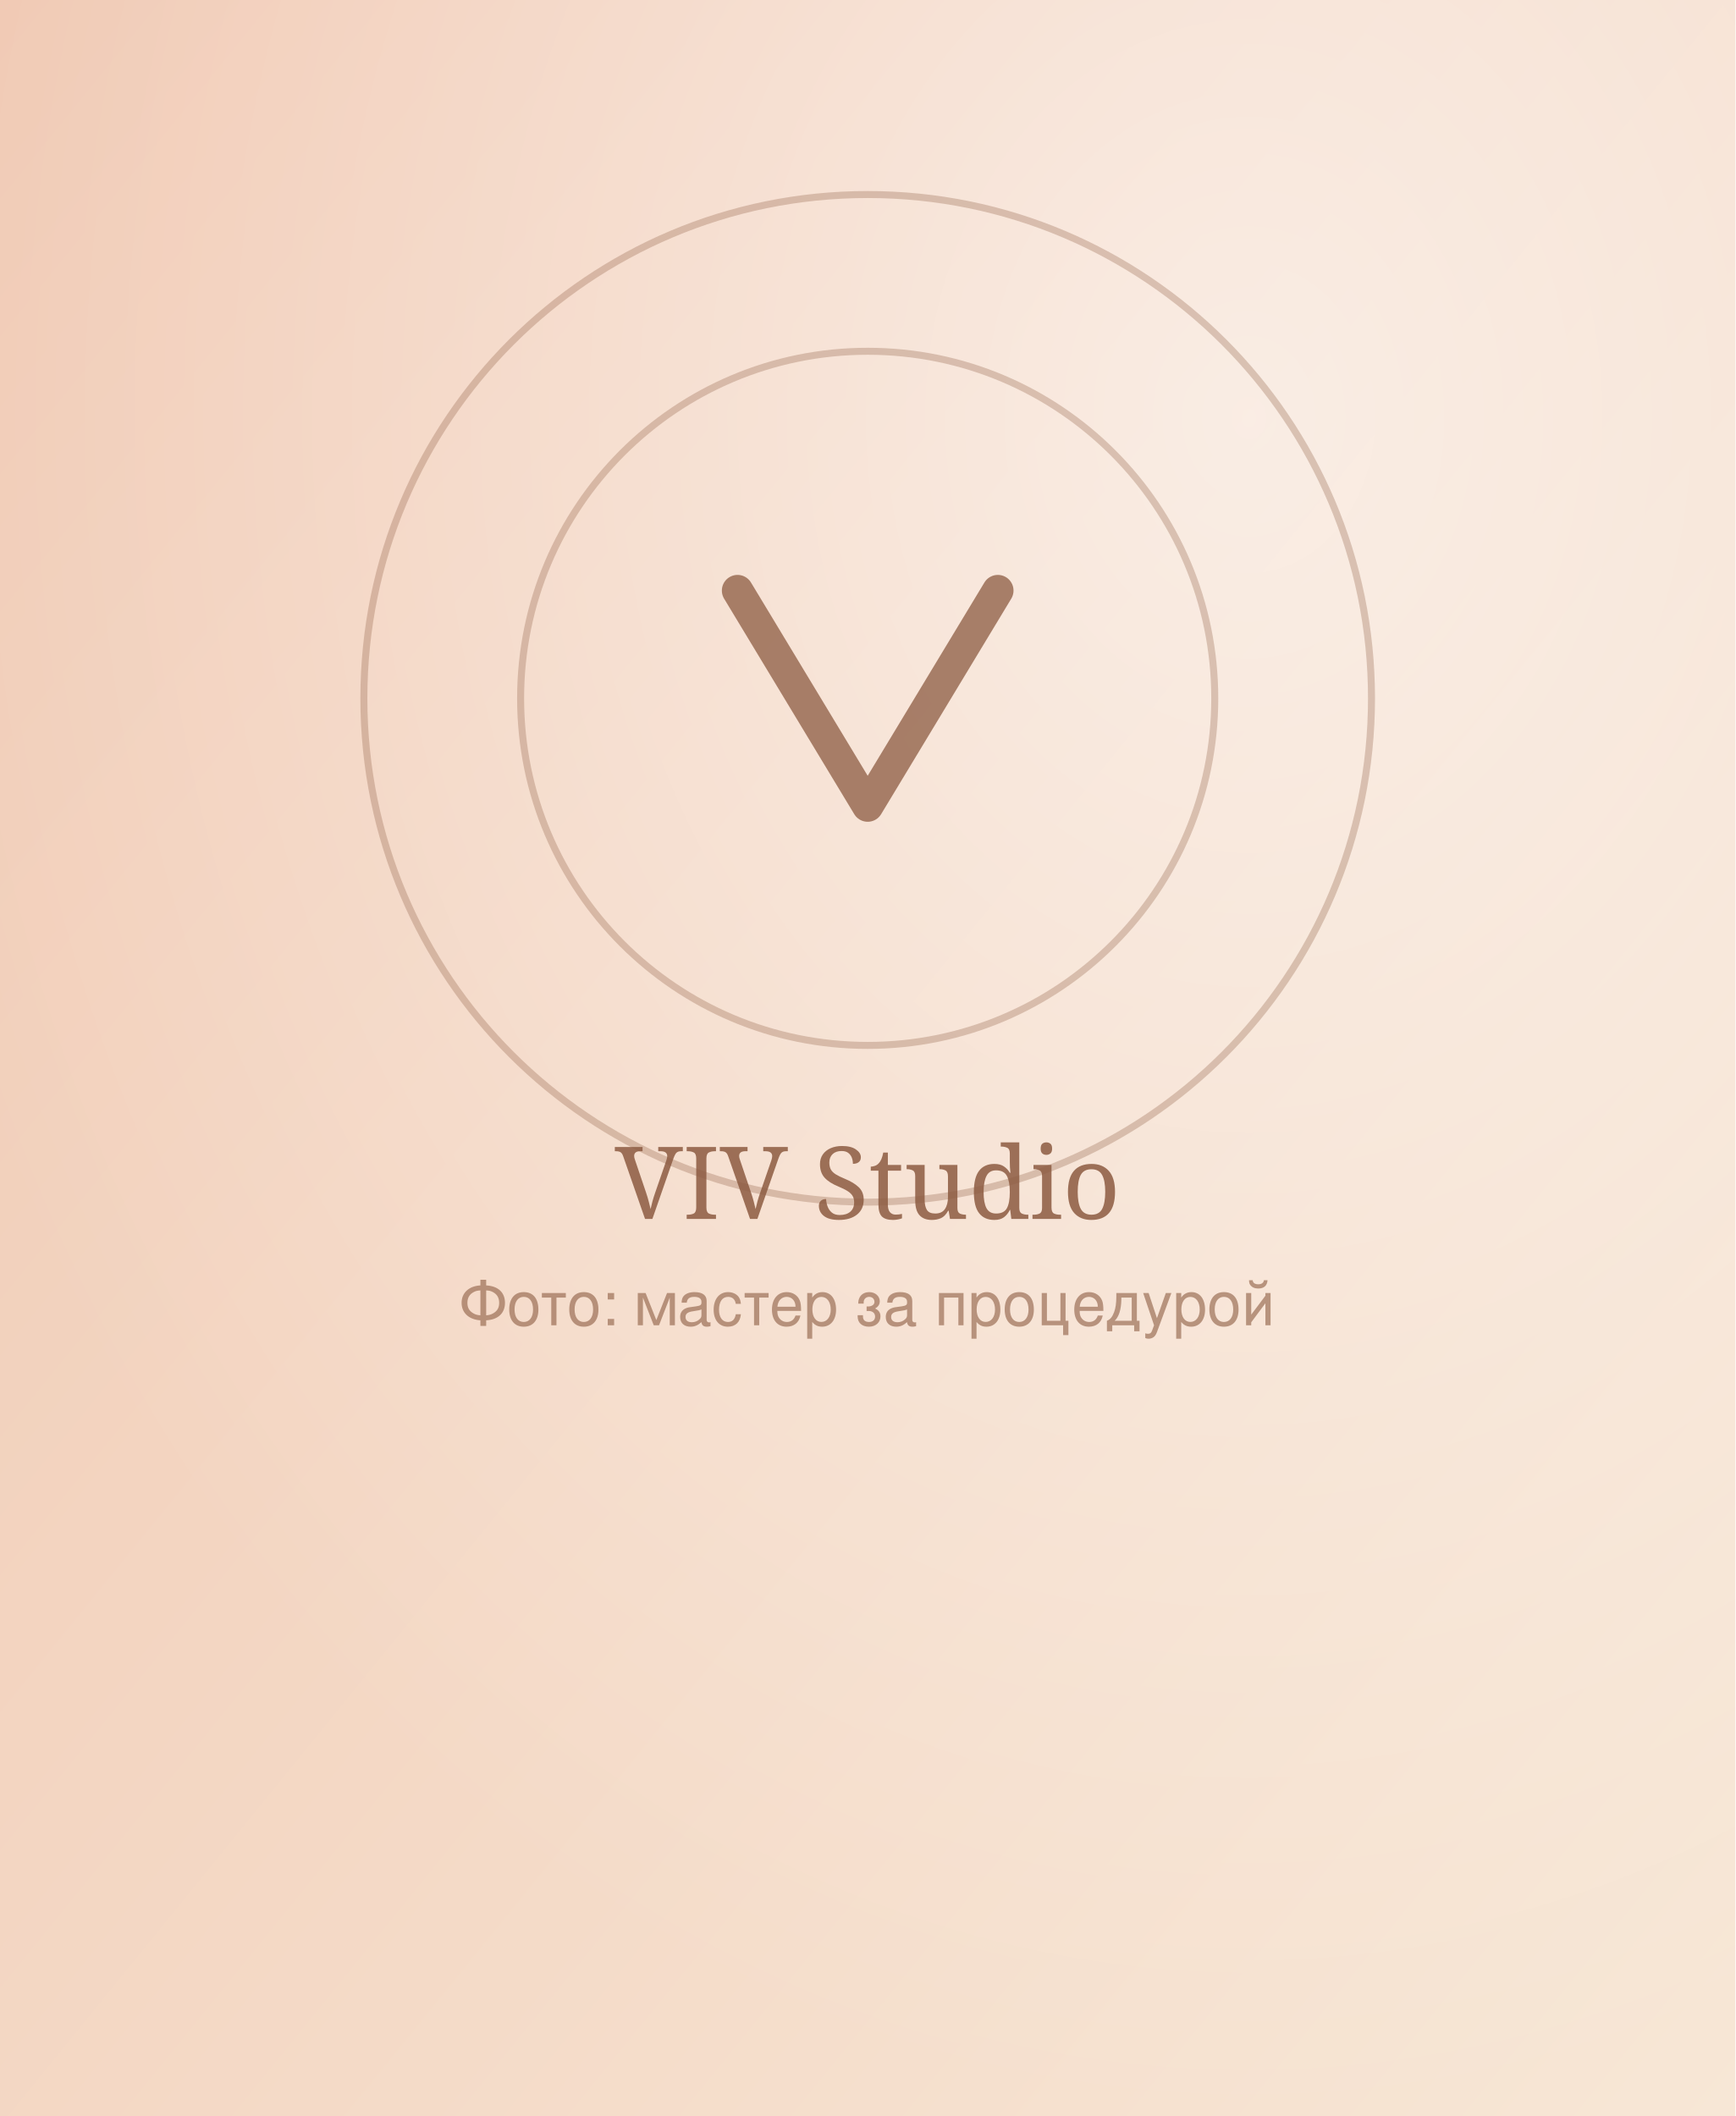
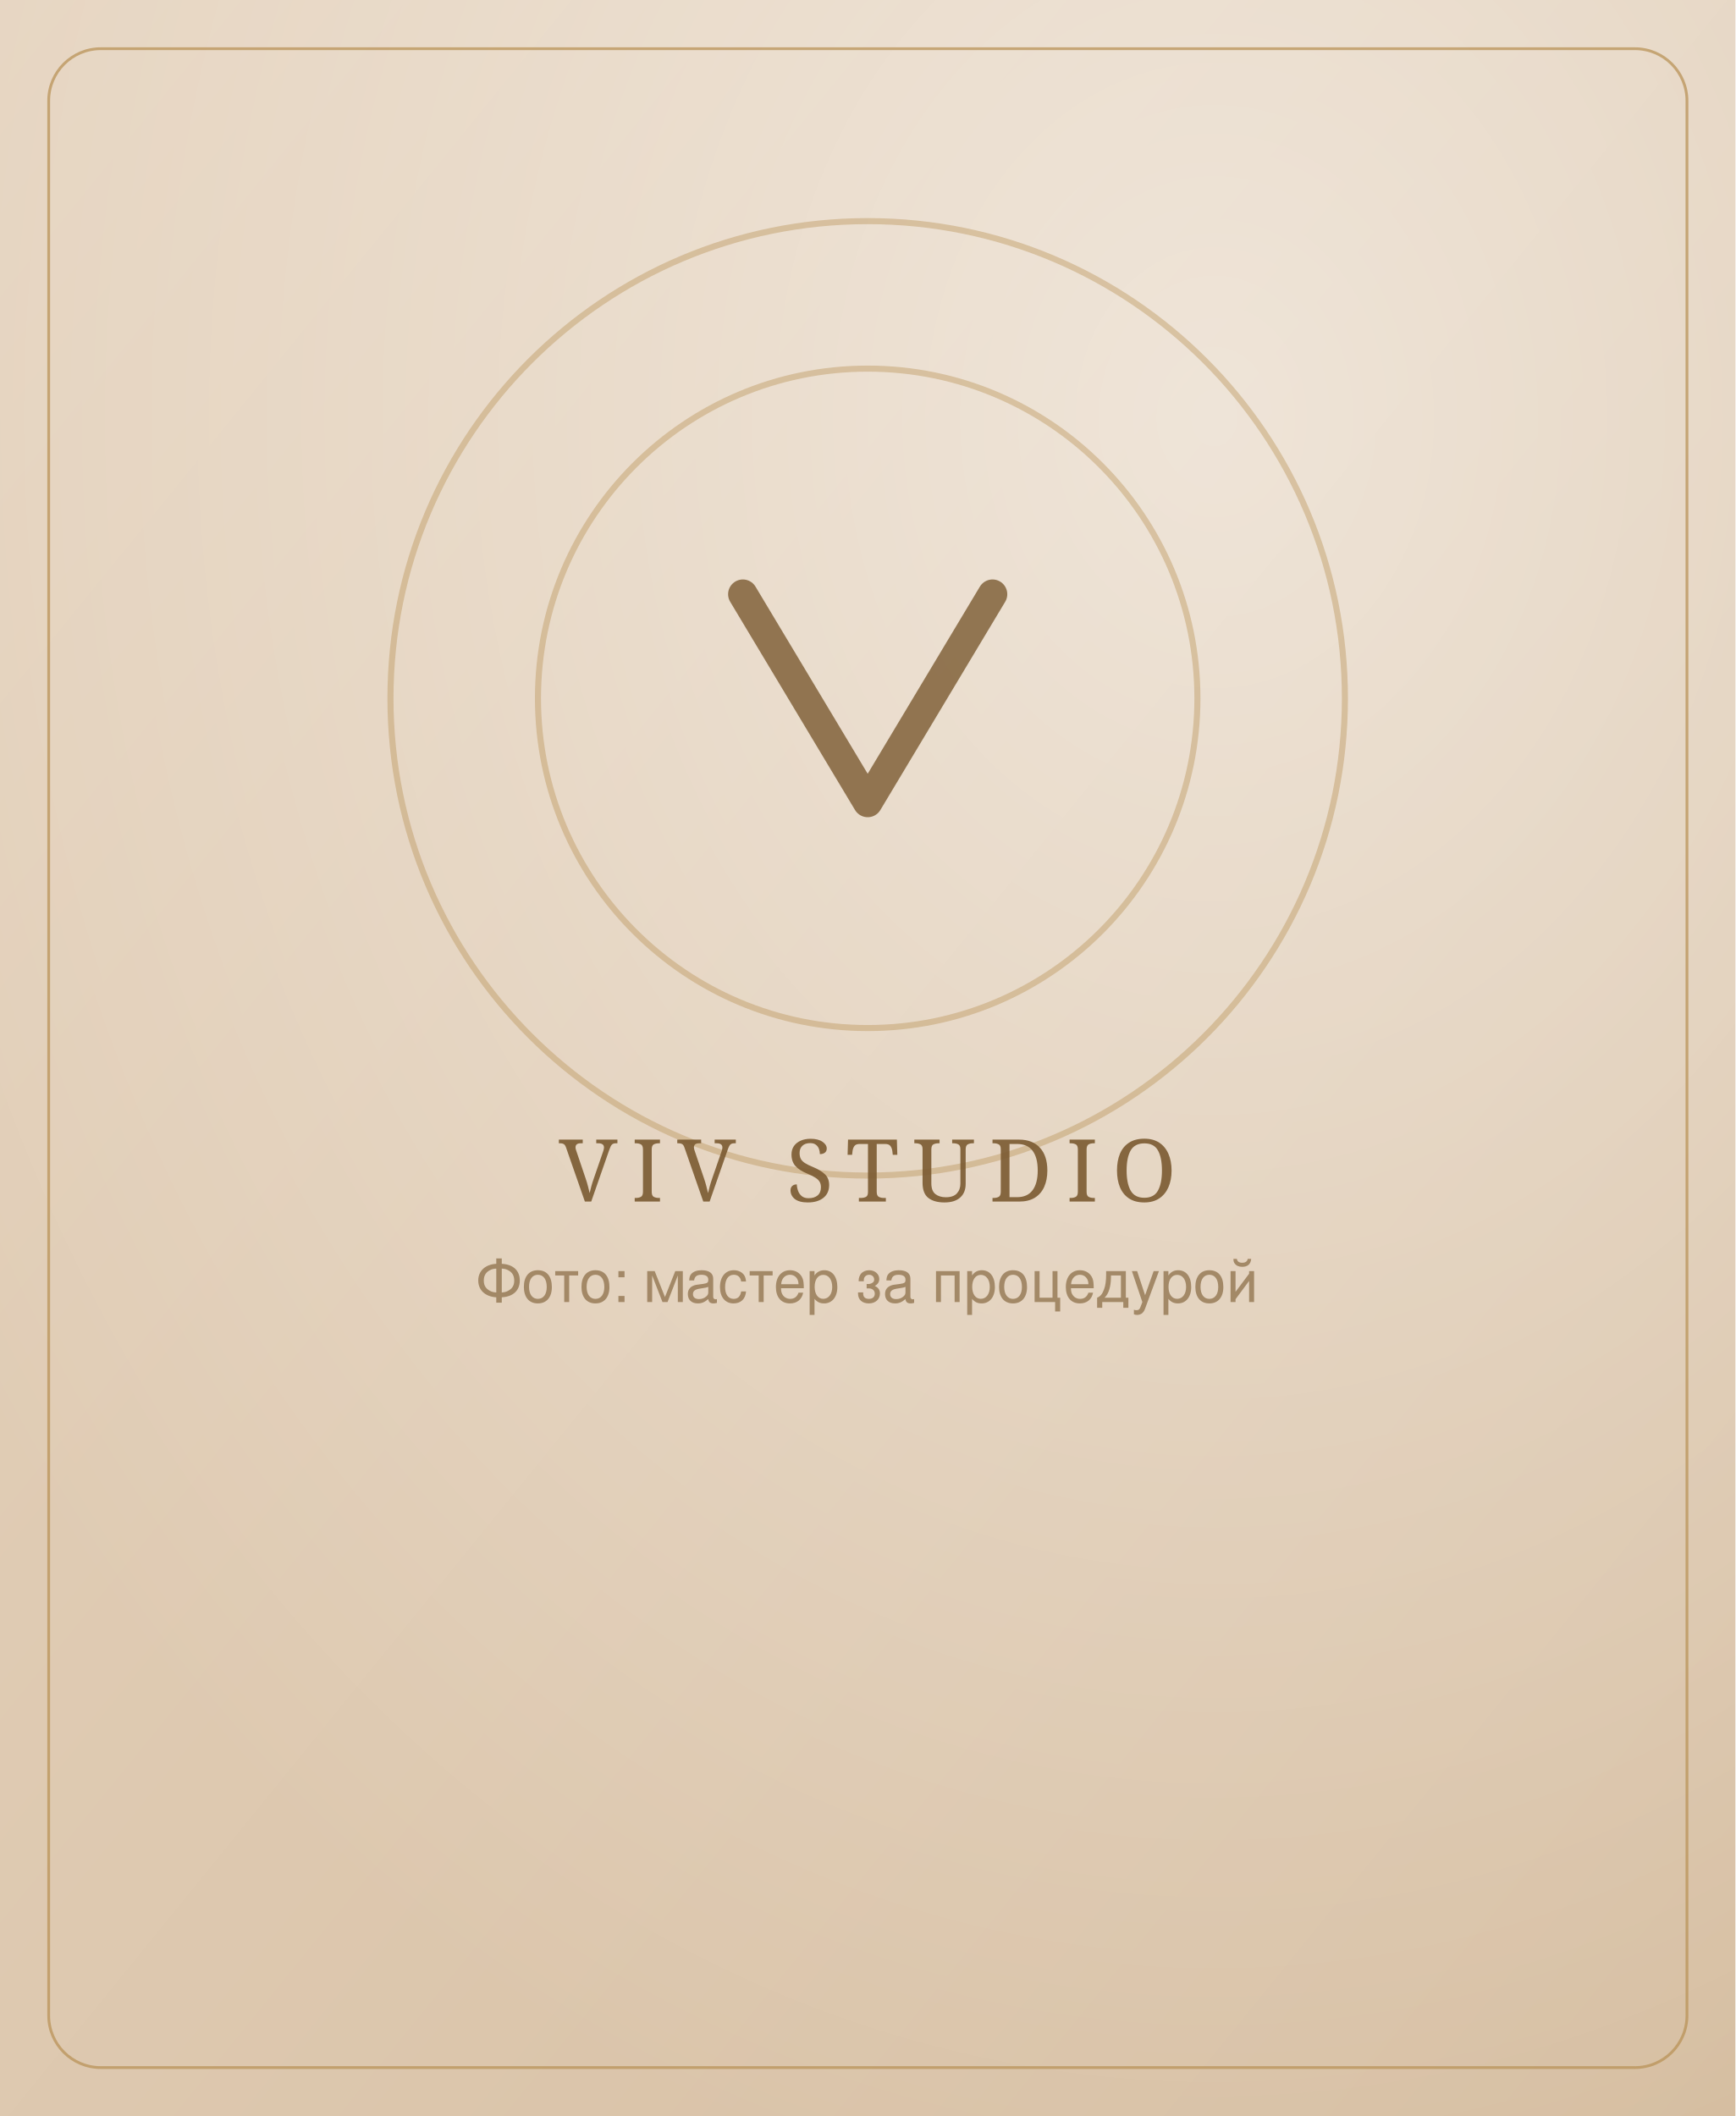
<svg xmlns="http://www.w3.org/2000/svg" viewBox="0 0 620 756" width="620" height="756" role="img" aria-label="Фото: мастер за процедурой">
  <defs>
    <linearGradient id="g" x1="0" y1="0" x2="1" y2="1">
-       <stop offset="0" stop-color="#F0C8B2" />
-       <stop offset="1" stop-color="#F7E7D6" />
+       <stop offset="0" stop-color="#E5D3BE" />
+       <stop offset="1" stop-color="#D6BEA1" />
    </linearGradient>
-     <radialGradient id="r" cx="0.72" cy="0.2" r="0.8">
-       <stop offset="0" stop-color="#FFFFFF" stop-opacity=".55" />
+     <radialGradient id="r" cx="0.7" cy="0.2" r="0.85">
+       <stop offset="0" stop-color="#FFFFFF" stop-opacity=".5" />
      <stop offset="1" stop-color="#FFFFFF" stop-opacity="0" />
    </radialGradient>
  </defs>
  <rect width="620" height="756" fill="url(#g)" />
  <rect width="620" height="756" fill="url(#r)" />
-   <g opacity=".30" fill="none" stroke="#8C5B41" stroke-width="2.5">
-     <circle cx="310.0" cy="249.5" r="124" />
-     <circle cx="310.0" cy="249.5" r="180" />
+   <rect x="17.4" y="17.4" width="585.3" height="721.3" rx="18.6" fill="none" stroke="#B99358" stroke-width="1" opacity=".75" />
+   <g opacity=".42" fill="none" stroke="#B99358" stroke-width="2.17">
+     <circle cx="310.0" cy="249.5" r="117.8" />
+     <circle cx="310.0" cy="249.5" r="170.5" />
  </g>
  <g transform="translate(310.0 249.5)">
-     <path d="M-46.5 -38.5L0 38.5L46.5 -38.5" fill="none" stroke="#8C5B41" stroke-width="11.2" stroke-linecap="round" stroke-linejoin="round" opacity=".75" />
+     <path d="M-44.6 -37.2L0 37.2L44.6 -37.2" fill="none" stroke="#7A5A31" stroke-width="10.54" stroke-linecap="round" stroke-linejoin="round" opacity=".8" />
  </g>
-   <text x="310.0" y="435.5" text-anchor="middle" font-family="Georgia, serif" font-size="36" fill="#8C5B41" opacity=".85">VIV Studio</text>
-   <text x="310.0" y="473.5" text-anchor="middle" font-family="Helvetica, Arial, sans-serif" font-size="22" fill="#8C5B41" opacity=".6">Фото: мастер за процедурой</text>
+   <text x="310.0" y="429.3" text-anchor="middle" font-family="Georgia, serif" font-size="31.0" fill="#7A5A31" opacity=".9" letter-spacing="5.0">VIV STUDIO</text>
+   <text x="310.0" y="465.2" text-anchor="middle" font-family="Helvetica, Arial, sans-serif" font-size="21.1" fill="#7A5A31" opacity=".62">Фото: мастер за процедурой</text>
</svg>
